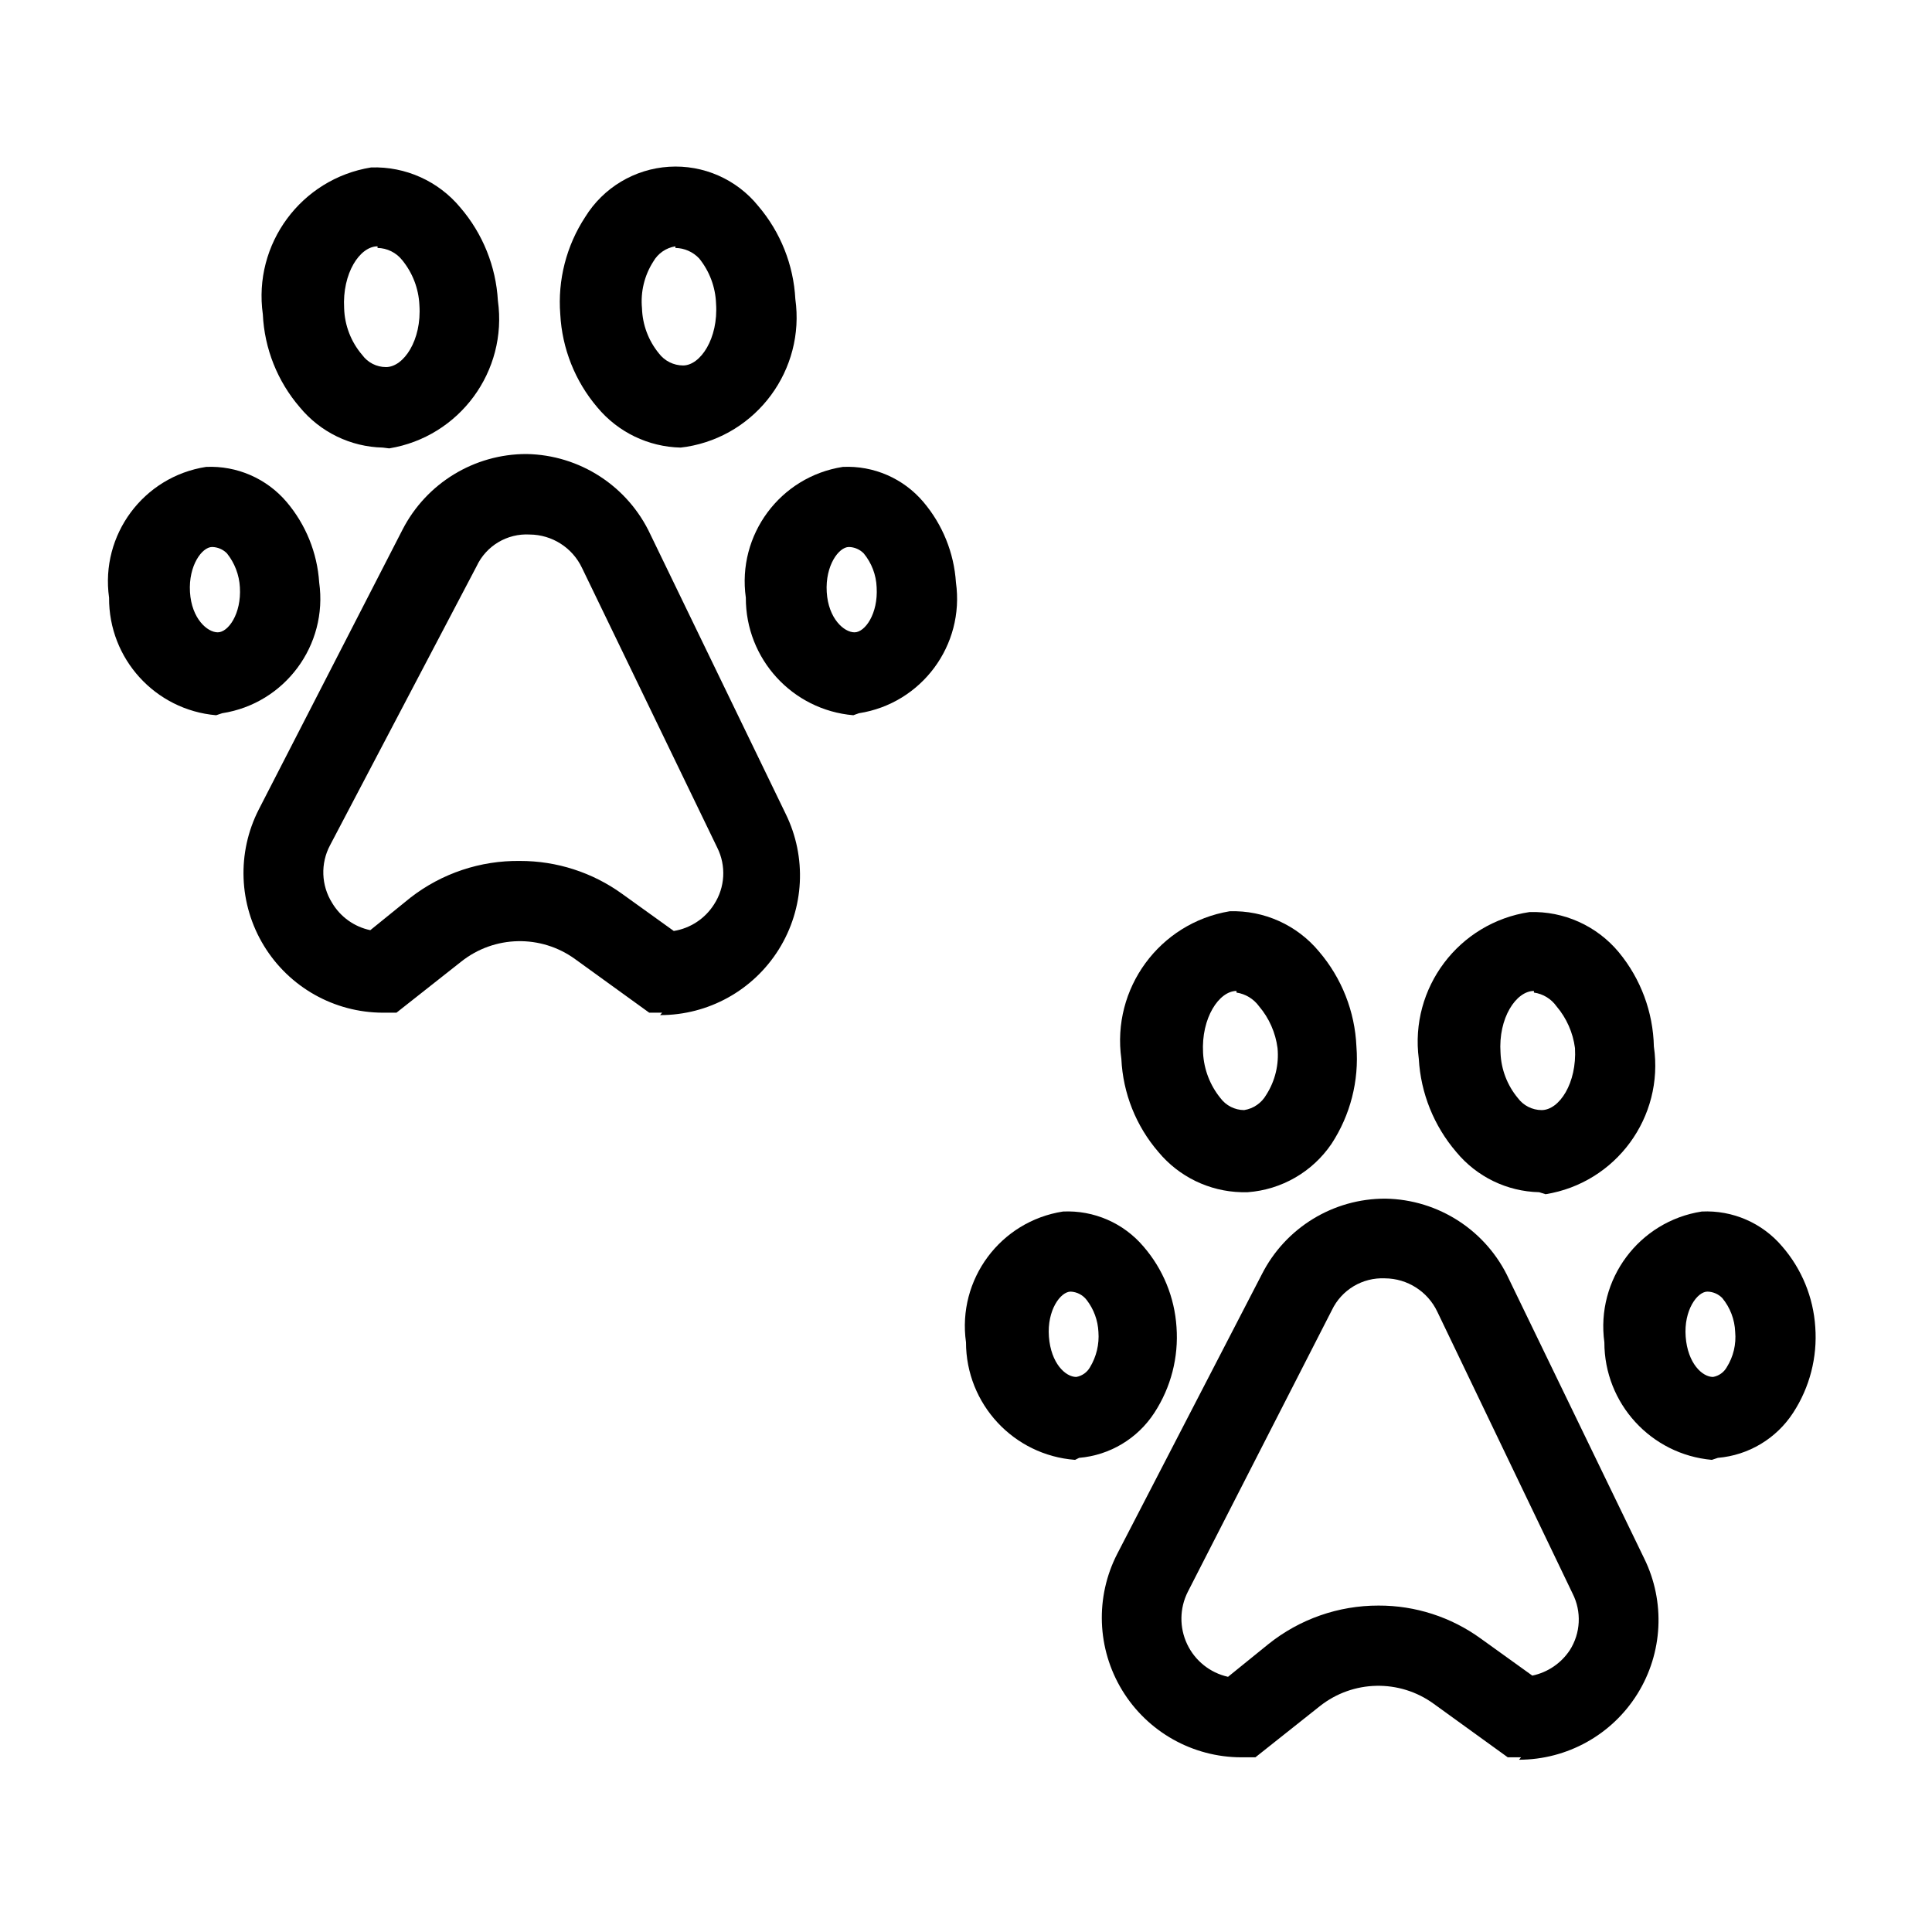
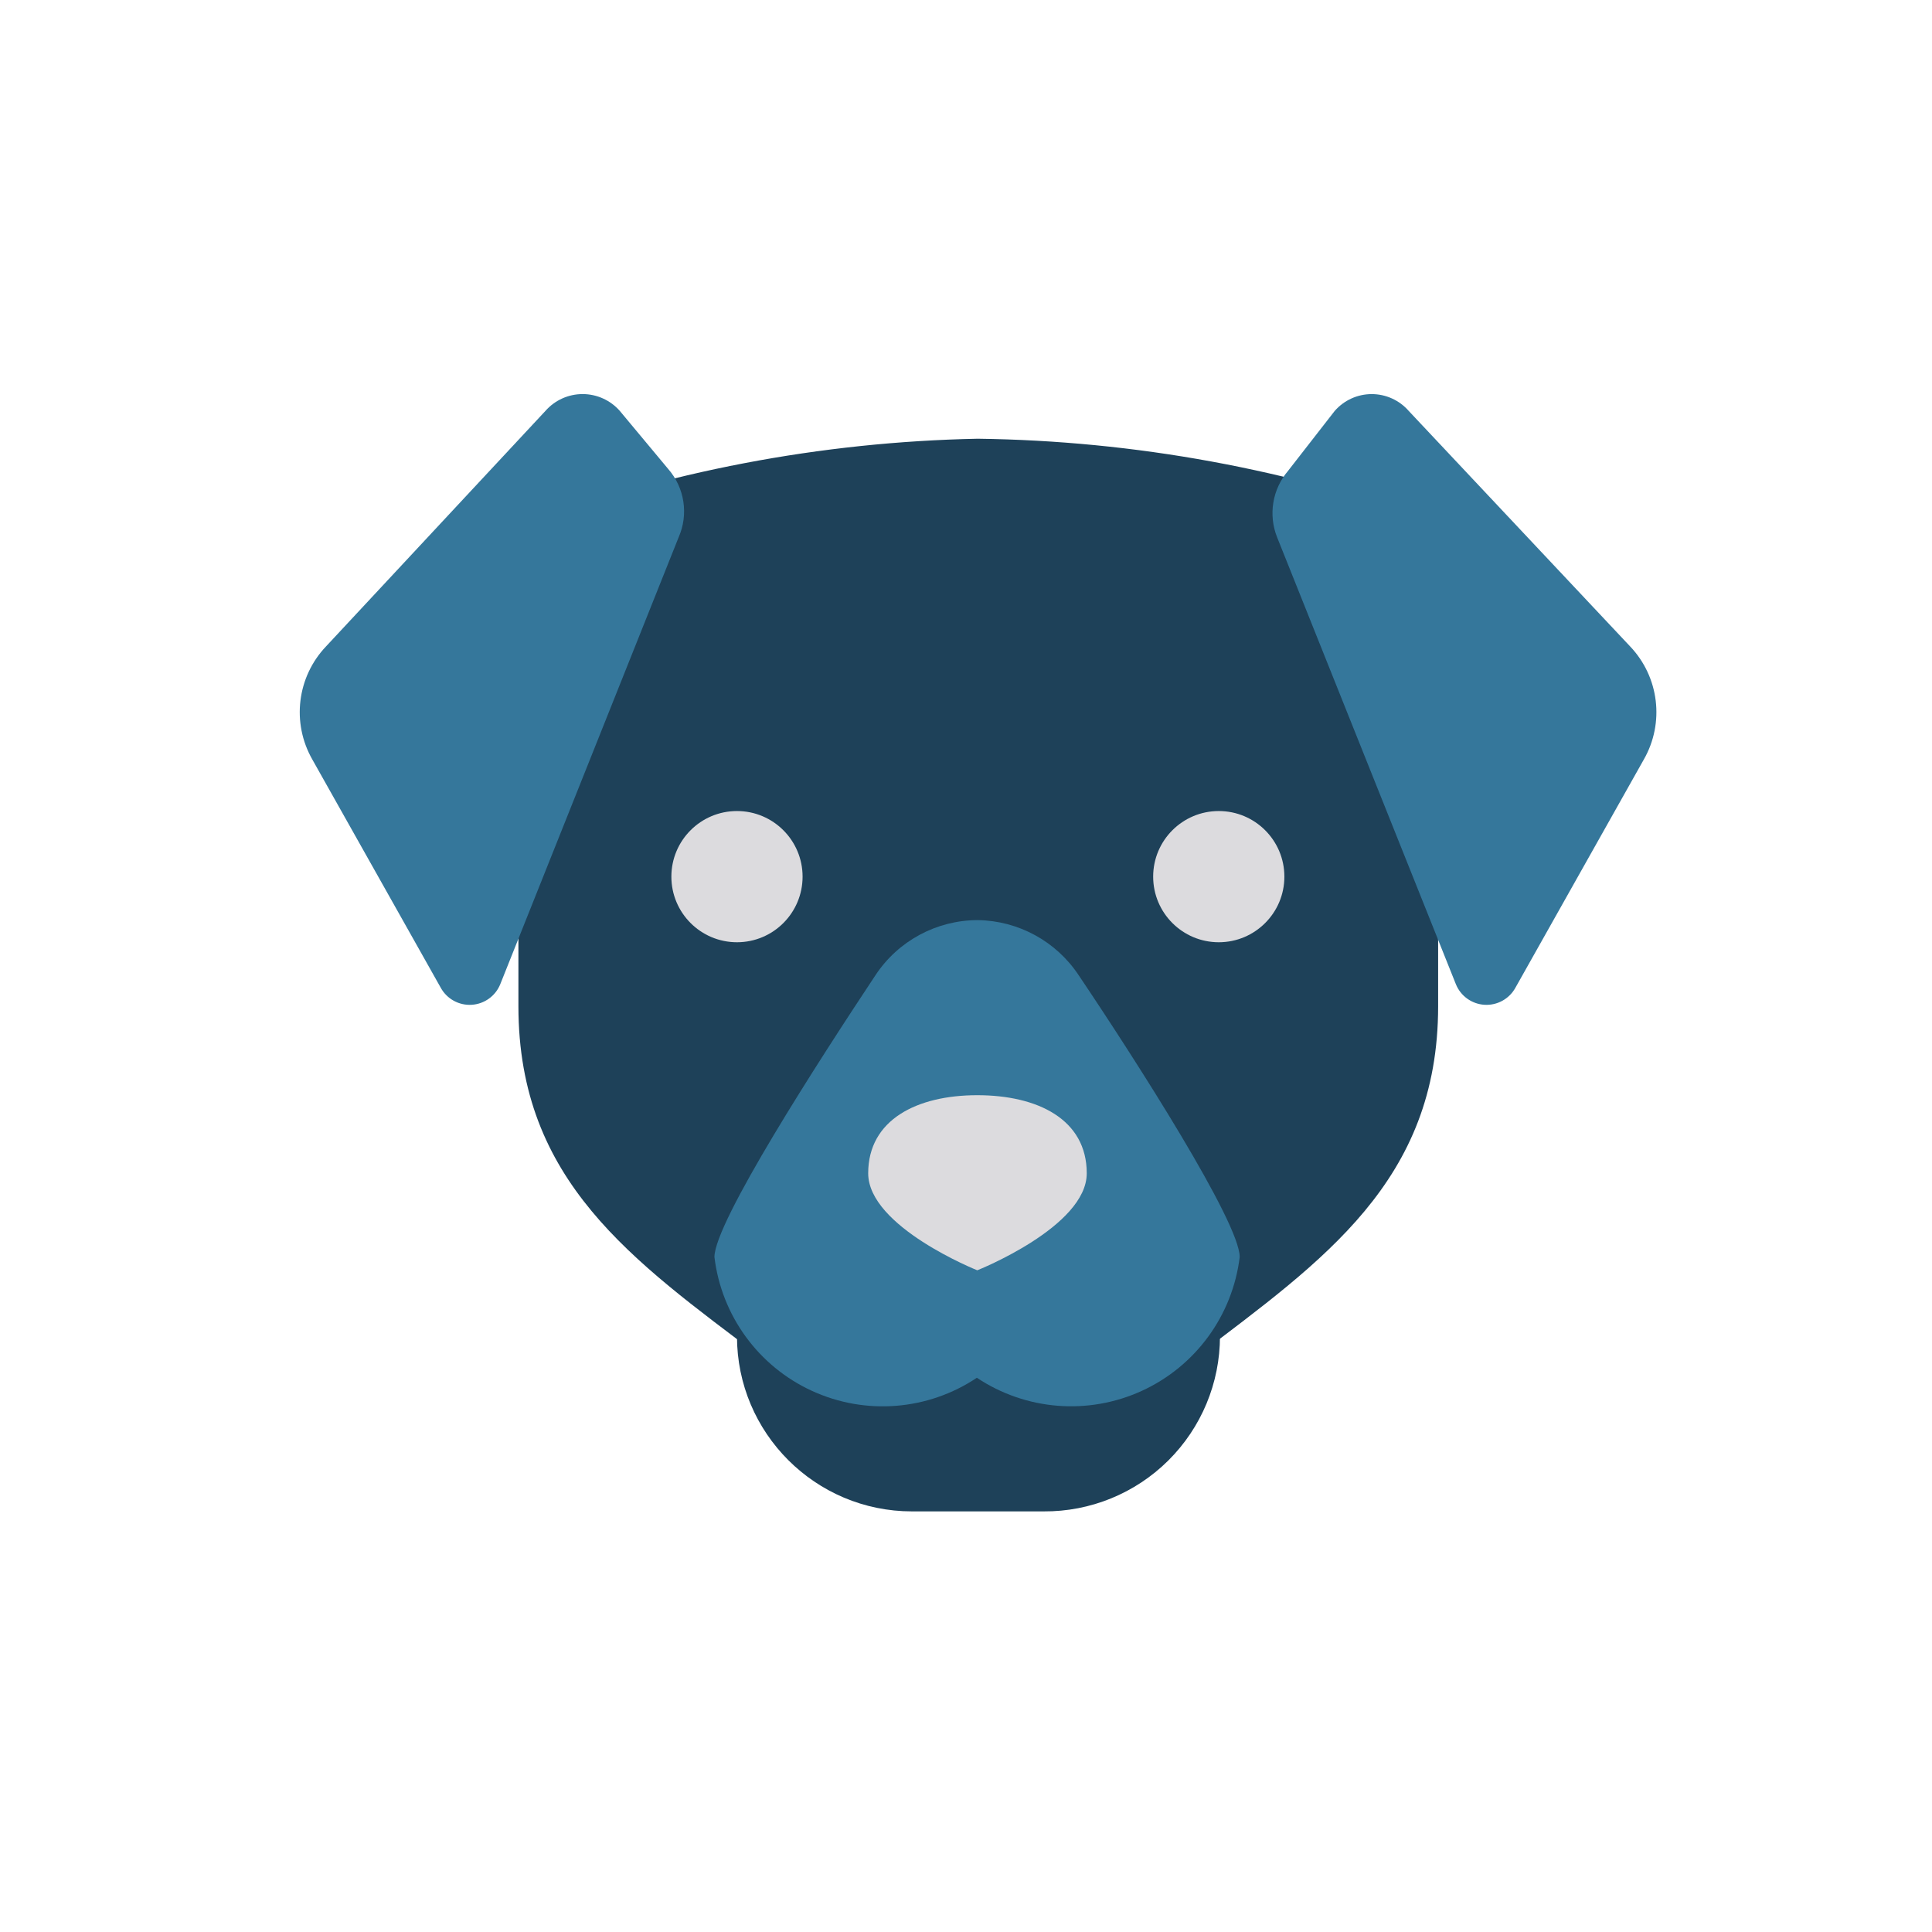
<svg xmlns="http://www.w3.org/2000/svg" id="Layer_1" data-name="Layer 1" viewBox="0 0 48 48">
-   <path d="M16.45,25.16h-.32l-1.84-1.33a2.34,2.34,0,0,0-2.83.06L9.85,25.16H9.51a3.47,3.47,0,0,1-3.08-5.05L10,13.16a3.46,3.46,0,0,1,3.08-1.88h0a3.46,3.46,0,0,1,3.08,2l3.36,6.94a3.47,3.47,0,0,1-3.12,5Zm-3.53-3.77a4.32,4.32,0,0,1,2.54.82l1.28.92a1.46,1.46,0,0,0,1-.66,1.42,1.42,0,0,0,.08-1.41l-3.36-6.95a1.45,1.45,0,0,0-1.3-.83,1.37,1.37,0,0,0-1.32.79L8.2,21a1.43,1.43,0,0,0,.05,1.43,1.45,1.45,0,0,0,.95.68l1-.81A4.34,4.34,0,0,1,12.92,21.39Z" />
-   <path d="M5.37,17.77a2.91,2.91,0,0,1-2.66-2.92A2.88,2.88,0,0,1,5.12,11.6a2.48,2.48,0,0,1,2,.87,3.44,3.44,0,0,1,.81,2h0a2.88,2.88,0,0,1-2.41,3.25Zm-.1-4.18h0c-.25,0-.59.46-.55,1.12s.43,1,.69,1,.59-.46.55-1.12a1.48,1.48,0,0,0-.32-.84A.53.53,0,0,0,5.27,13.59Z" />
-   <path d="M21.2,17.77a2.92,2.92,0,0,1-2.67-2.92,2.88,2.88,0,0,1,2.41-3.25,2.47,2.47,0,0,1,2,.87,3.44,3.44,0,0,1,.81,2,2.88,2.88,0,0,1-2.41,3.25Zm-.11-4.18h0c-.25,0-.59.46-.55,1.12s.43,1,.69,1,.59-.46.55-1.12h0a1.41,1.41,0,0,0-.32-.84A.53.53,0,0,0,21.09,13.59Z" />
-   <path d="M9.51,11.12a2.75,2.75,0,0,1-2.06-1,3.81,3.81,0,0,1-.92-2.31A3.24,3.24,0,0,1,9.22,4.16a2.76,2.76,0,0,1,2.22,1,3.89,3.89,0,0,1,.93,2.31,3.26,3.26,0,0,1-2.7,3.67Zm-.13-5h0c-.44,0-.88.67-.83,1.54A1.87,1.87,0,0,0,9,8.82a.73.73,0,0,0,.59.3c.44,0,.89-.67.83-1.54a1.9,1.9,0,0,0-.43-1.12A.8.8,0,0,0,9.38,6.16Z" />
-   <path d="M16.91,11.12a2.77,2.77,0,0,1-2.07-1,3.88,3.88,0,0,1-.92-2.31,3.86,3.86,0,0,1,.62-2.42,2.64,2.64,0,0,1,4.3-.27,3.88,3.88,0,0,1,.92,2.31,3.26,3.26,0,0,1-2.7,3.67Zm-.13-5h0a.77.77,0,0,0-.55.38,1.83,1.83,0,0,0-.28,1.16,1.86,1.86,0,0,0,.42,1.12.76.76,0,0,0,.6.3c.43,0,.88-.67.82-1.54a1.89,1.89,0,0,0-.42-1.12A.83.83,0,0,0,16.78,6.16Z" />
-   <path d="M37.79,43.66h-.33l-1.84-1.33a2.34,2.34,0,0,0-2.83.06l-1.6,1.27h-.35a3.47,3.47,0,0,1-3.08-5.06l3.59-6.94a3.43,3.43,0,0,1,3.07-1.88h0a3.44,3.44,0,0,1,3.07,2l3.36,6.94a3.47,3.47,0,0,1-3.11,5Zm-3.54-3.77a4.3,4.3,0,0,1,2.54.82l1.28.92A1.48,1.48,0,0,0,39,41a1.42,1.42,0,0,0,.07-1.41l-3.36-7a1.45,1.45,0,0,0-1.3-.83,1.39,1.39,0,0,0-1.32.79l-3.58,7a1.48,1.48,0,0,0,1,2.11l1-.81A4.36,4.36,0,0,1,34.25,39.89Z" />
-   <path d="M26.71,36.27A2.93,2.93,0,0,1,24,33.35a2.88,2.88,0,0,1,2.41-3.25,2.47,2.47,0,0,1,2,.87,3.39,3.39,0,0,1,.82,2h0a3.44,3.44,0,0,1-.55,2.13,2.48,2.48,0,0,1-1.87,1.12Zm-.11-4.18h0c-.25,0-.59.46-.54,1.12s.41,1,.68,1a.49.49,0,0,0,.34-.24,1.48,1.48,0,0,0,.21-.88h0A1.41,1.41,0,0,0,27,32.3.53.53,0,0,0,26.6,32.09Z" />
-   <path d="M42.53,36.27a2.93,2.93,0,0,1-2.67-2.92,2.89,2.89,0,0,1,2.42-3.25,2.46,2.46,0,0,1,2,.87,3.39,3.39,0,0,1,.82,2h0a3.44,3.44,0,0,1-.55,2.13,2.48,2.48,0,0,1-1.87,1.12Zm-.11-4.18h0c-.25,0-.59.46-.54,1.12s.41,1,.68,1a.49.49,0,0,0,.34-.24,1.41,1.41,0,0,0,.21-.88h0a1.41,1.41,0,0,0-.32-.84A.53.53,0,0,0,42.42,32.09Z" />
-   <path d="M30.84,29.62a2.77,2.77,0,0,1-2.06-1,3.81,3.81,0,0,1-.92-2.31,3.26,3.26,0,0,1,2.69-3.67,2.77,2.77,0,0,1,2.22,1A3.89,3.89,0,0,1,33.7,26h0a3.86,3.86,0,0,1-.62,2.42A2.76,2.76,0,0,1,31,29.62Zm-.12-5h0c-.43,0-.88.67-.83,1.54a1.94,1.94,0,0,0,.43,1.12.74.74,0,0,0,.59.3.77.77,0,0,0,.55-.38,1.83,1.83,0,0,0,.28-1.16h0A2,2,0,0,0,31.28,25,.85.85,0,0,0,30.72,24.66Z" />
-   <path d="M38.24,29.62a2.75,2.75,0,0,1-2.06-1,3.89,3.89,0,0,1-.93-2.31A3.26,3.26,0,0,1,38,22.66a2.77,2.77,0,0,1,2.22,1A3.81,3.81,0,0,1,41.09,26a3.24,3.24,0,0,1-2.69,3.67Zm-.13-5h0c-.44,0-.89.67-.83,1.54a1.87,1.87,0,0,0,.43,1.12.74.74,0,0,0,.59.3c.44,0,.88-.67.83-1.54A2,2,0,0,0,38.67,25,.83.83,0,0,0,38.11,24.66Z" />
+   <path d="M24.29,10.9a34.6,34.6,0,0,0-11.41,2.18V25c0,4.35,2.85,6.32,6,8.7H29.73c3.13-2.38,6-4.35,6-8.7v-12A34.62,34.62,0,0,0,24.29,10.9Z" style="fill:#1e4159" />
+   <circle cx="18.31" cy="21.78" r="1.63" style="fill:#dcdbde" />
+   <circle cx="30.28" cy="21.78" r="1.63" style="fill:#dcdbde" />
+   <path d="M25.93,37.55H22.66a4.35,4.35,0,0,1-4.35-4.35V28.85h12V33.2A4.35,4.35,0,0,1,25.93,37.55Z" style="fill:#1e4159" />
+   <path d="M24.29,22.86h0a3.05,3.05,0,0,0-2.54,1.37c-1.42,2.14-4,6.14-4,7a4.21,4.21,0,0,0,6.52,3,4.22,4.22,0,0,0,6.53-3c0-.86-2.56-4.86-4-7A3.06,3.06,0,0,0,24.29,22.86Z" style="fill:#35779b" />
+   <path d="M27,29.15c0,1.33-2.72,2.41-2.72,2.41s-2.71-1.08-2.71-2.41,1.21-1.94,2.71-1.94S27,27.81,27,29.15Z" style="fill:#dcdbde" />
+   <path d="M16.86,13.35l-4.43,11.1a.82.82,0,0,1-1.48.09L7.76,18.87a2.37,2.37,0,0,1,.34-2.81l5.45-5.85a1.23,1.23,0,0,1,1.85,0l1.2,1.44A1.6,1.6,0,0,1,16.86,13.35Z" style="fill:#35779b" />
+   <path d="M31.73,13.35l4.44,11.1a.82.82,0,0,0,1.48.09l3.19-5.67a2.37,2.37,0,0,0-.34-2.81L35,10.21a1.22,1.22,0,0,0-1.84,0L32,11.7A1.62,1.62,0,0,0,31.73,13.35Z" style="fill:#35779b" />
</svg>
